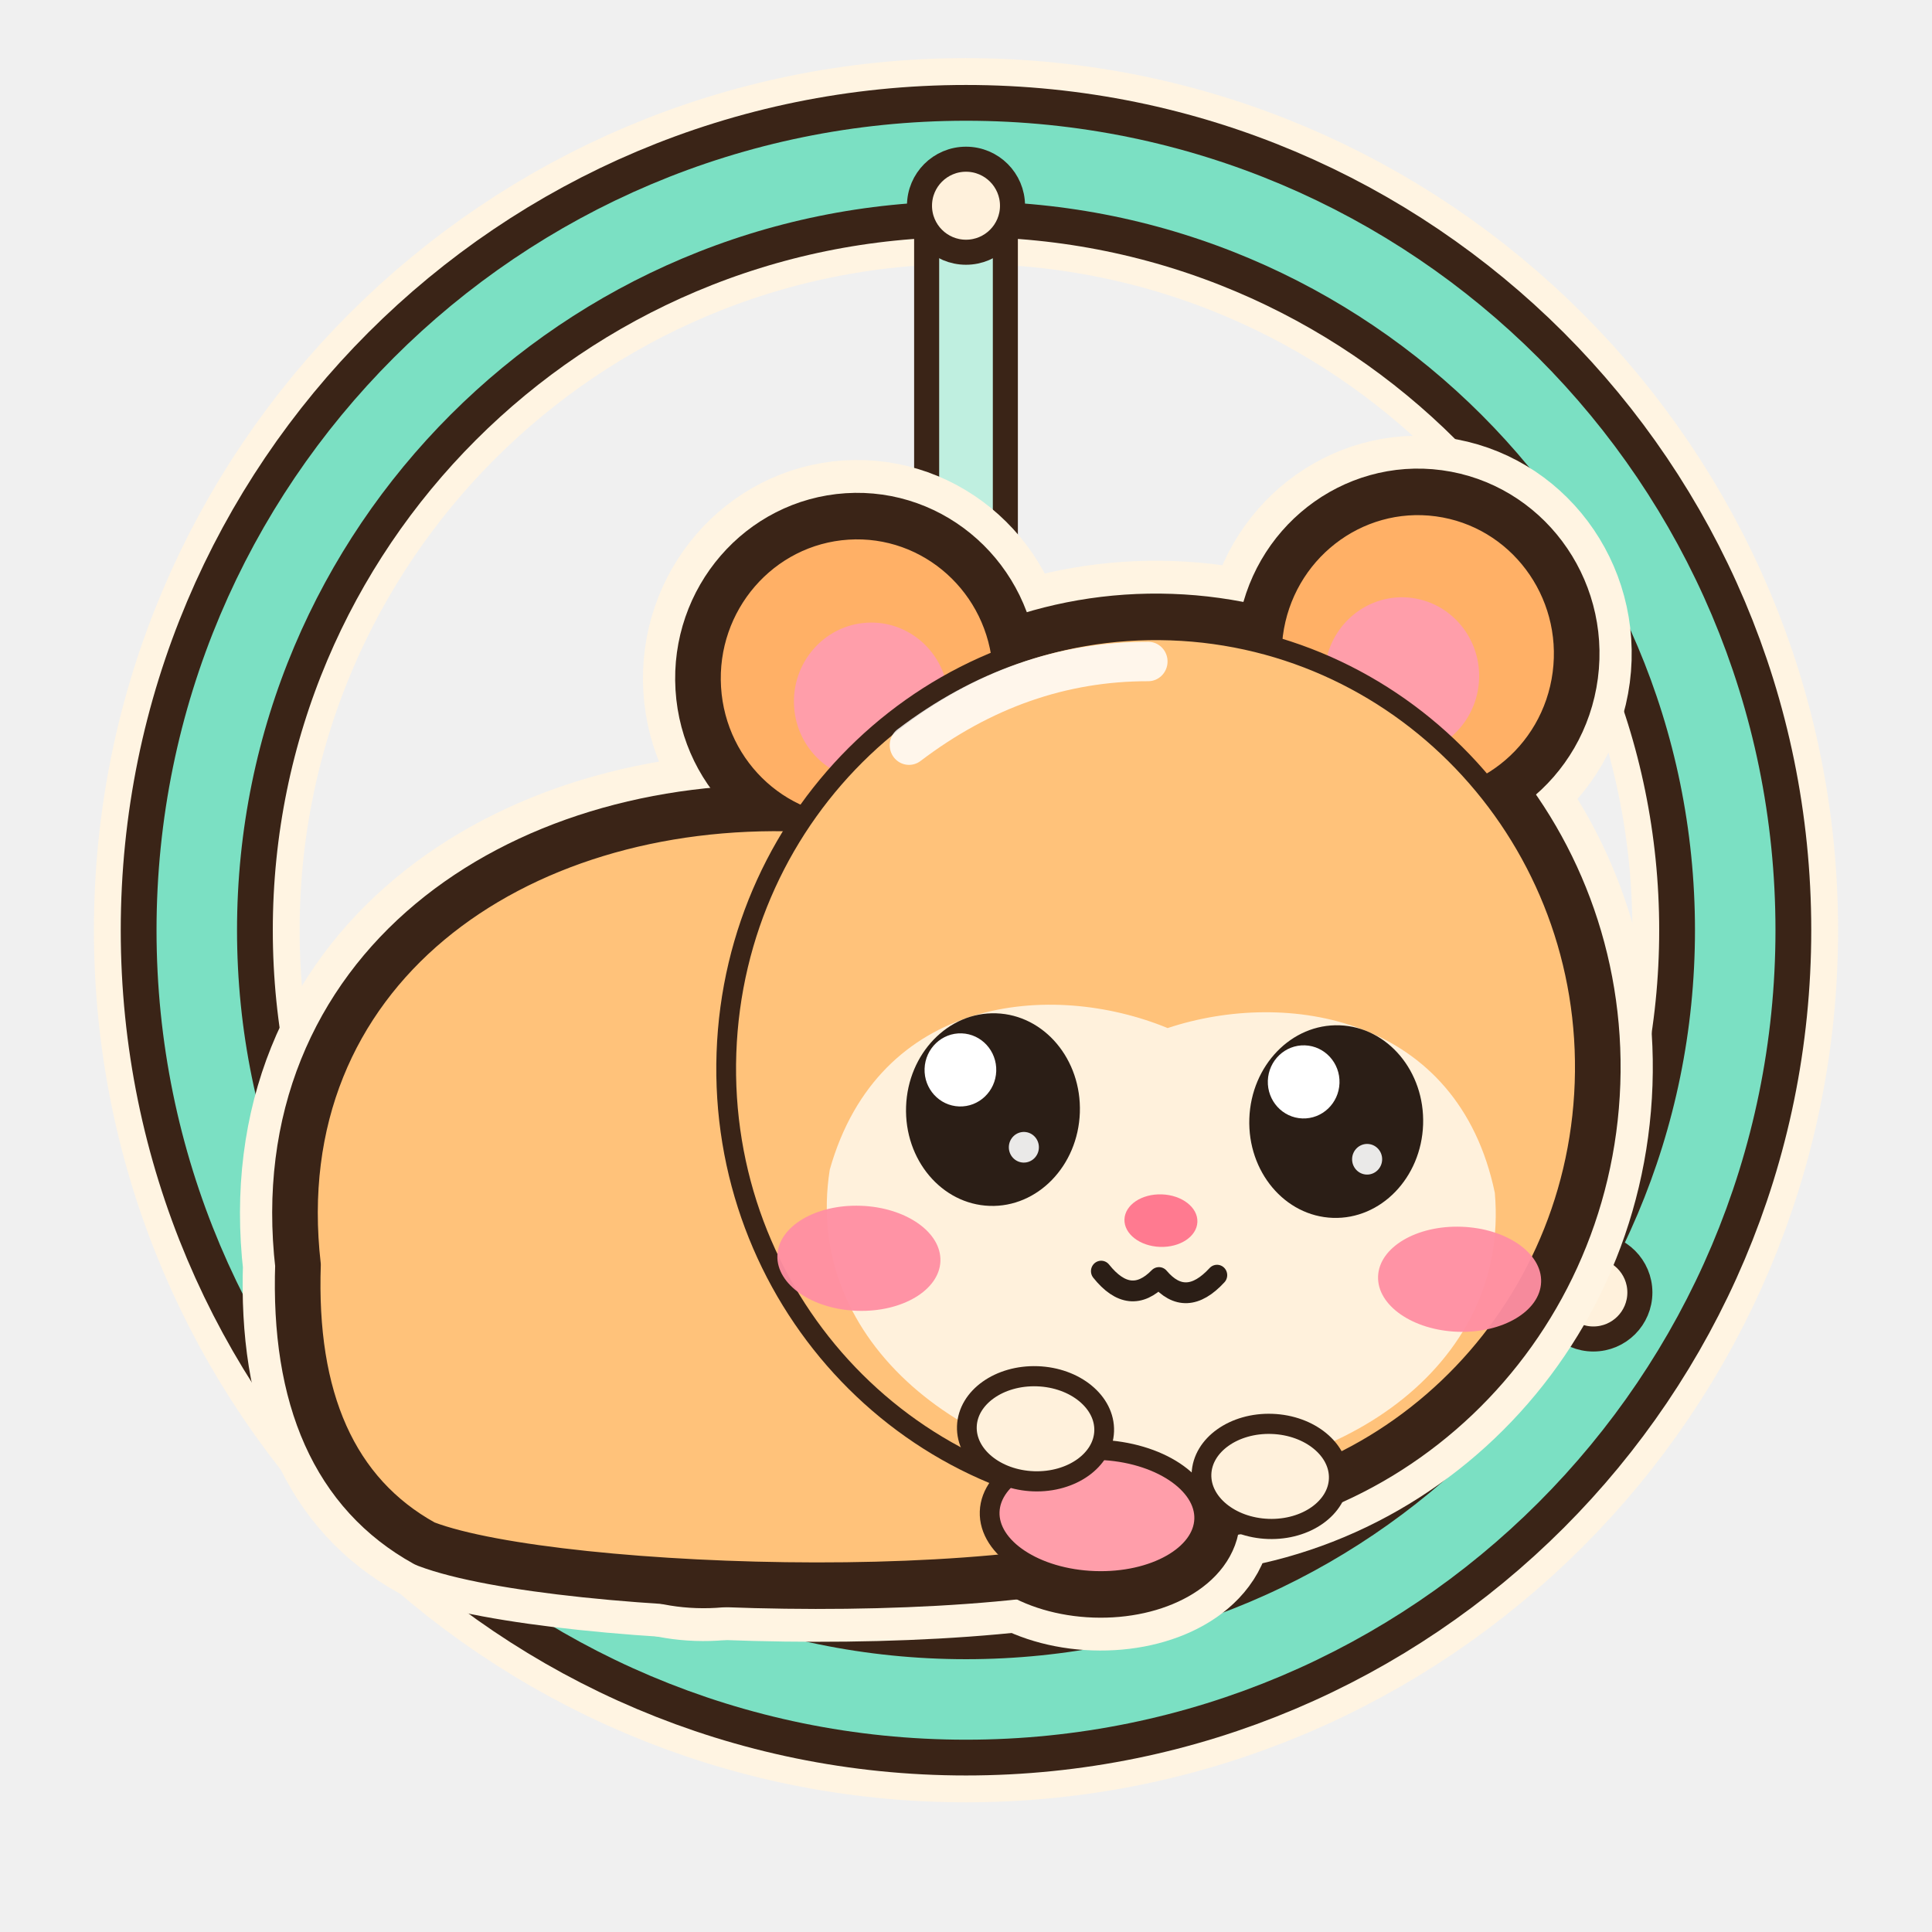
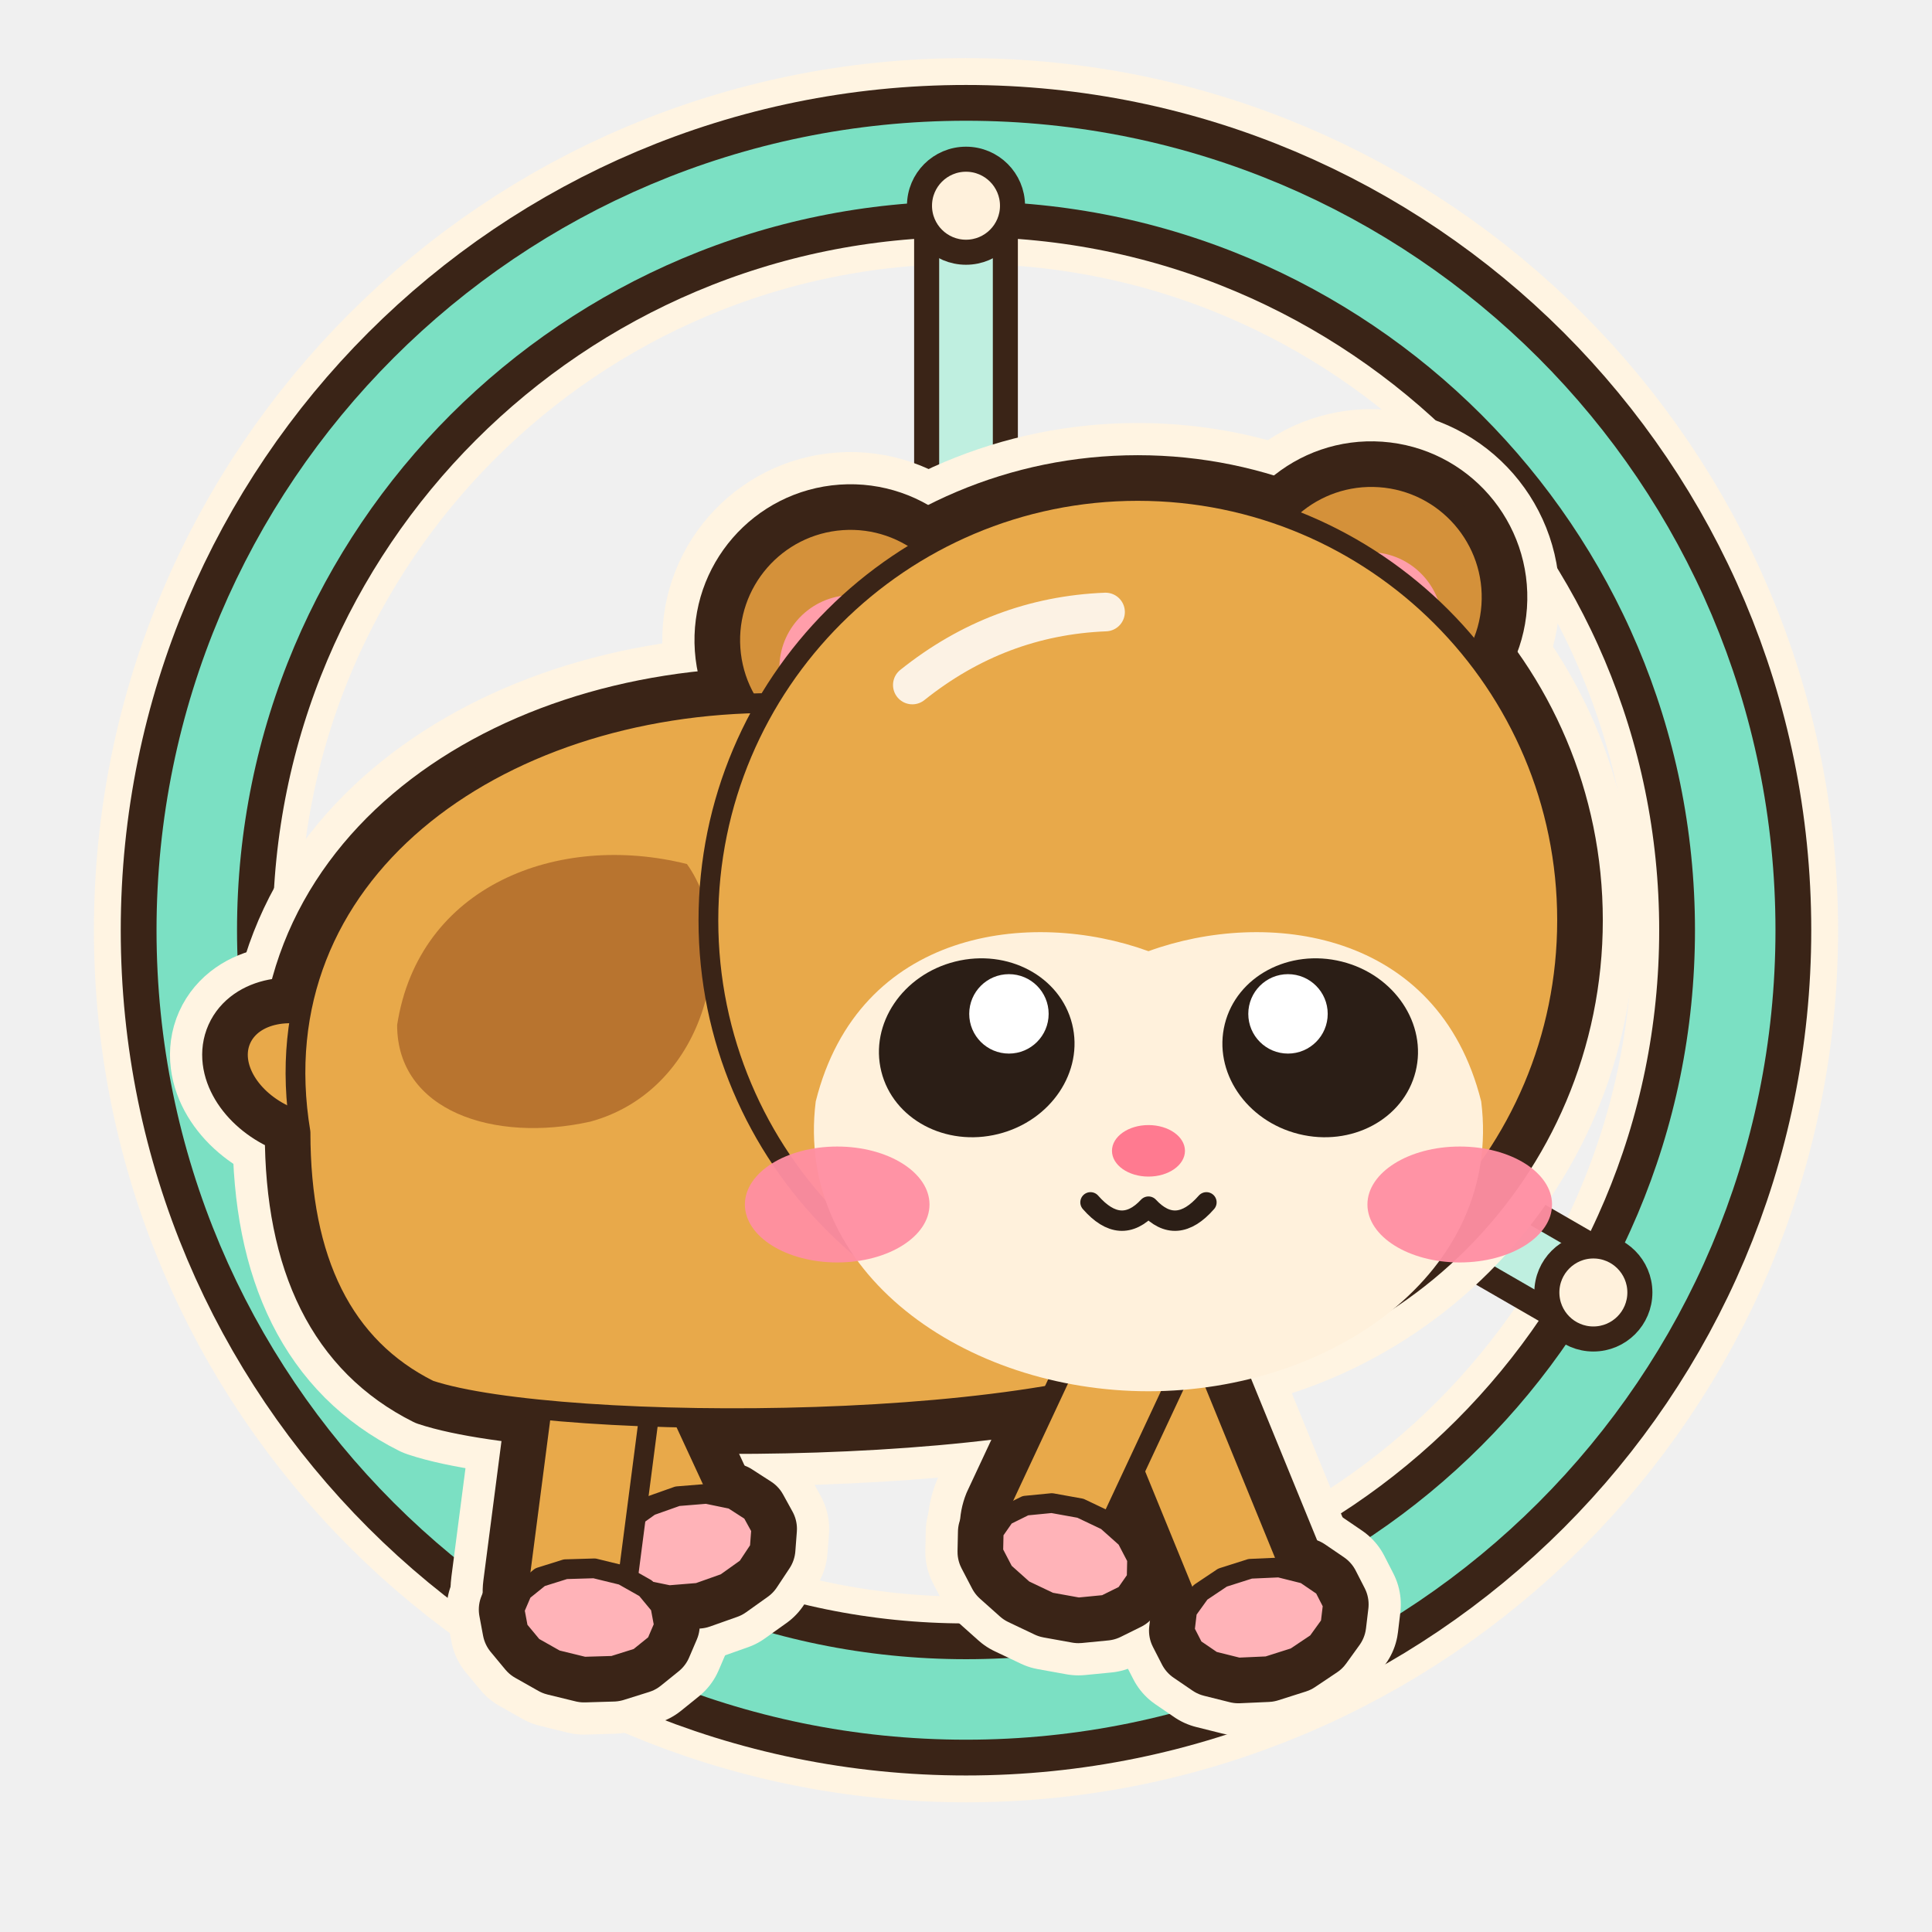
<svg xmlns="http://www.w3.org/2000/svg" viewBox="0 0 108 108" width="240" height="240">
  <g id="wheel">
    <circle cx="54" cy="52" r="43" fill="none" stroke="#FFF4E2" stroke-width="11.5" />
    <circle cx="54" cy="52" r="43" fill="none" stroke="#3A2417" stroke-width="8.5" />
    <line x1="54" y1="52" x2="89.07" y2="72.25" stroke="#3A2417" stroke-width="5.80" stroke-linecap="round" />
    <line x1="54" y1="52" x2="18.93" y2="72.25" stroke="#3A2417" stroke-width="5.80" stroke-linecap="round" />
    <line x1="54" y1="52" x2="54.00" y2="11.50" stroke="#3A2417" stroke-width="5.80" stroke-linecap="round" />
    <circle cx="54" cy="52" r="43" fill="none" stroke="#7BE0C3" stroke-width="4.5" />
    <line x1="54" y1="52" x2="89.07" y2="72.25" stroke="#BFEFE0" stroke-width="3" stroke-linecap="round" />
    <line x1="54" y1="52" x2="18.93" y2="72.25" stroke="#BFEFE0" stroke-width="3" stroke-linecap="round" />
    <line x1="54" y1="52" x2="54.00" y2="11.50" stroke="#BFEFE0" stroke-width="3" stroke-linecap="round" />
    <circle cx="54" cy="52" r="4.6" fill="#FFF1DC" stroke="#3A2417" stroke-width="1.60" />
    <circle cx="89.07" cy="72.25" r="2.6" fill="#FFF1DC" stroke="#3A2417" stroke-width="1.40" />
    <circle cx="18.93" cy="72.25" r="2.6" fill="#FFF1DC" stroke="#3A2417" stroke-width="1.40" />
    <circle cx="54.00" cy="11.50" r="2.6" fill="#FFF1DC" stroke="#3A2417" stroke-width="1.40" />
  </g>
-   <g id="hamster" transform="translate(60 88.10) rotate(2.00) scale(1.200 1.224) translate(-60 -89)">
+   <g id="hamster" transform="translate(60 90.90) rotate(0.00) scale(1.200 1.200) translate(-60 -89)">
    <g id="border">
-       <circle cx="49" cy="47.5" r="6.8" fill="#FFF4E2" stroke="#FFF4E2" stroke-width="6.33" stroke-linejoin="round" transform="translate(0.00 0.84) rotate(-5.60 49 53)" />
-       <circle cx="74" cy="45.5" r="6.8" fill="#FFF4E2" stroke="#FFF4E2" stroke-width="6.33" stroke-linejoin="round" transform="translate(0.00 0.84) rotate(5.60 74 51)" />
-       <ellipse cx="41" cy="88.4" rx="5" ry="3" fill="#FFF4E2" stroke="#FFF4E2" stroke-width="6.33" stroke-linejoin="round" transform="translate(1.50 -2.00)" />
-       <path d="M24 76 C22 63 33 55 46 55 L60 56 C70 60 72 80 66 86 C60 90 36 90 30 88 C26 86 24 82 24 76 Z" fill="#FFF4E2" stroke="#FFF4E2" stroke-width="6.33" stroke-linejoin="round" />
-       <circle cx="63" cy="64" r="20" fill="#FFF4E2" stroke="#FFF4E2" stroke-width="6.33" stroke-linejoin="round" transform="translate(0.00 0.84) translate(0.00 0.84)" />
-       <ellipse cx="60" cy="88.4" rx="5" ry="3" fill="#FFF4E2" stroke="#FFF4E2" stroke-width="6.33" stroke-linejoin="round" transform="translate(1.00 -2.20)" />
+       <ellipse cx="23.5" cy="70" rx="3.4" ry="2.4" fill="#FFF4E2" stroke="#FFF4E2" stroke-width="6.33" stroke-linejoin="round" transform="translate(0.00 -3.00) rotate(12.00 26 70) translate(0.00 -3.00) rotate(12.00 26 70)" />
+       <path d="M35.73 78.05 L38.97 85.05 A2.5 2.5 0 0 0 43.51 82.95 L40.27 75.95 A2.5 2.5 0 0 0 35.73 78.05 Z" fill="#FFF4E2" stroke="#FFF4E2" stroke-width="6.33" stroke-linejoin="round" />
+       <path d="M45.46 84.47 L45.39 85.39 L44.80 86.28 L43.79 87.00 L42.52 87.45 L41.17 87.56 L39.96 87.31 L39.06 86.73 L38.62 85.93 L38.69 85.01 L39.28 84.12 L40.29 83.40 L41.56 82.95 L42.91 82.84 L44.12 83.09 L45.02 83.67 Z" fill="#FFF4E2" stroke="#FFF4E2" stroke-width="6.33" stroke-linejoin="round" />
+       <path d="M35.52 76.68 L34.17 87.08 A2.5 2.5 0 0 0 39.13 87.72 L40.48 77.32 A2.5 2.5 0 0 0 35.52 76.68 Z" fill="#FFF4E2" stroke="#FFF4E2" stroke-width="6.33" stroke-linejoin="round" />
+       <path d="M40.93 88.97 L40.57 89.81 L39.74 90.48 L38.56 90.85 L37.21 90.89 L35.90 90.57 L34.82 89.96 L34.14 89.14 L33.97 88.23 L34.33 87.39 L35.16 86.72 L36.34 86.35 L37.69 86.31 L39.00 86.63 L40.08 87.24 L40.76 88.06 Z" fill="#FFF4E2" stroke="#FFF4E2" stroke-width="6.33" stroke-linejoin="round" />
+       <circle cx="50" cy="45.5" r="5.6" fill="#FFF4E2" stroke="#FFF4E2" stroke-width="6.33" stroke-linejoin="round" transform="translate(0.00 -2.44) translate(63 81.00) rotate(0.00) scale(1.000 1.000) translate(-63 -81) rotate(-4.00 50 51)" />
+       <circle cx="73.5" cy="43.5" r="5.6" fill="#FFF4E2" stroke="#FFF4E2" stroke-width="6.33" stroke-linejoin="round" transform="translate(0.00 -2.44) translate(63 81.00) rotate(0.00) scale(1.000 1.000) translate(-63 -81) rotate(4.00 73.5 49)" />
+       <path d="M24 72 C22 60 33 52 46 52 L60 53 C70 57 72 76 66 82 C60 86 36 86 30 84 C26 82 24 78 24 72 Z" fill="#FFF4E2" stroke="#FFF4E2" stroke-width="6.33" stroke-linejoin="round" transform="translate(0.00 -3.00) translate(46 84.00) rotate(0.00) scale(1.000 1.000) translate(-46 -84) translate(0.00 -3.00) translate(46 84.00) rotate(0.00) scale(1.000 1.000) translate(-46 -84)" />
+       <path d="M60.69 76.51 L65.53 88.35 A2.5 2.5 0 0 0 70.15 86.45 L65.31 74.61 A2.5 2.5 0 0 0 60.69 76.51 Z" fill="#FFF4E2" stroke="#FFF4E2" stroke-width="6.33" stroke-linejoin="round" />
+       <path d="M72.09 87.99 L71.98 88.91 L71.36 89.77 L70.33 90.46 L69.04 90.87 L67.69 90.93 L66.49 90.63 L65.61 90.03 L65.19 89.21 L65.30 88.29 L65.92 87.43 L66.95 86.74 L68.24 86.33 L69.59 86.27 L70.79 86.57 L71.67 87.17 Z" fill="#FFF4E2" stroke="#FFF4E2" stroke-width="6.33" stroke-linejoin="round" />
+       <path d="M60.74 74.50 L56.56 83.44 A2.5 2.5 0 0 0 61.08 85.56 L65.26 76.62 A2.5 2.5 0 0 0 60.74 74.50 Z" fill="#FFF4E2" stroke="#FFF4E2" stroke-width="6.33" stroke-linejoin="round" />
+       <path d="M62.95 86.78 L62.42 87.54 L61.47 88.01 L60.24 88.13 L58.91 87.89 L57.69 87.31 L56.76 86.48 L56.27 85.54 L56.29 84.62 L56.82 83.86 L57.77 83.39 L59.00 83.27 L60.33 83.51 L61.55 84.09 L62.48 84.92 L62.97 85.86 Z" fill="#FFF4E2" stroke="#FFF4E2" stroke-width="6.33" stroke-linejoin="round" />
+       <circle cx="63" cy="61" r="20" fill="#FFF4E2" stroke="#FFF4E2" stroke-width="6.33" stroke-linejoin="round" transform="translate(0.00 -2.44) translate(63 81.00) rotate(0.00) scale(1.000 1.000) translate(-63 -81) translate(0.00 -2.44) translate(63 81.00) rotate(0.00) scale(1.000 1.000) translate(-63 -81)" />
    </g>
    <g id="outline">
-       <circle cx="49" cy="47.5" r="6.8" fill="#3A2417" stroke="#3A2417" stroke-width="3.33" stroke-linejoin="round" transform="translate(0.00 0.84) rotate(-5.60 49 53)" />
-       <circle cx="74" cy="45.5" r="6.8" fill="#3A2417" stroke="#3A2417" stroke-width="3.33" stroke-linejoin="round" transform="translate(0.00 0.84) rotate(5.60 74 51)" />
-       <ellipse cx="41" cy="88.4" rx="5" ry="3" fill="#3A2417" stroke="#3A2417" stroke-width="3.33" stroke-linejoin="round" transform="translate(1.50 -2.00)" />
-       <path d="M24 76 C22 63 33 55 46 55 L60 56 C70 60 72 80 66 86 C60 90 36 90 30 88 C26 86 24 82 24 76 Z" fill="#3A2417" stroke="#3A2417" stroke-width="3.33" stroke-linejoin="round" />
-       <circle cx="63" cy="64" r="20" fill="#3A2417" stroke="#3A2417" stroke-width="3.33" stroke-linejoin="round" transform="translate(0.00 0.84) translate(0.00 0.84)" />
-       <ellipse cx="60" cy="88.4" rx="5" ry="3" fill="#3A2417" stroke="#3A2417" stroke-width="3.33" stroke-linejoin="round" transform="translate(1.00 -2.20)" />
+       <ellipse cx="23.5" cy="70" rx="3.4" ry="2.4" fill="#3A2417" stroke="#3A2417" stroke-width="3.33" stroke-linejoin="round" transform="translate(0.00 -3.00) rotate(12.00 26 70) translate(0.00 -3.00) rotate(12.00 26 70)" />
+       <path d="M35.73 78.05 L38.97 85.05 A2.5 2.5 0 0 0 43.51 82.95 L40.27 75.95 A2.5 2.5 0 0 0 35.73 78.05 Z" fill="#3A2417" stroke="#3A2417" stroke-width="3.33" stroke-linejoin="round" />
+       <path d="M45.46 84.47 L45.39 85.39 L44.80 86.28 L43.79 87.00 L42.52 87.45 L41.17 87.56 L39.96 87.31 L39.06 86.73 L38.62 85.93 L38.69 85.01 L39.28 84.12 L40.29 83.40 L41.56 82.95 L42.91 82.84 L44.12 83.09 L45.02 83.67 Z" fill="#3A2417" stroke="#3A2417" stroke-width="3.33" stroke-linejoin="round" />
+       <path d="M35.52 76.68 L34.17 87.08 A2.5 2.5 0 0 0 39.13 87.72 L40.48 77.32 A2.5 2.5 0 0 0 35.52 76.68 Z" fill="#3A2417" stroke="#3A2417" stroke-width="3.33" stroke-linejoin="round" />
+       <path d="M40.93 88.97 L40.57 89.81 L39.74 90.48 L38.56 90.85 L37.21 90.89 L35.90 90.57 L34.82 89.96 L34.14 89.14 L33.97 88.23 L34.33 87.39 L35.16 86.72 L36.34 86.35 L37.69 86.31 L39.00 86.63 L40.08 87.24 L40.76 88.06 Z" fill="#3A2417" stroke="#3A2417" stroke-width="3.33" stroke-linejoin="round" />
+       <circle cx="50" cy="45.5" r="5.6" fill="#3A2417" stroke="#3A2417" stroke-width="3.33" stroke-linejoin="round" transform="translate(0.00 -2.44) translate(63 81.00) rotate(0.00) scale(1.000 1.000) translate(-63 -81) rotate(-4.00 50 51)" />
+       <circle cx="73.5" cy="43.5" r="5.6" fill="#3A2417" stroke="#3A2417" stroke-width="3.33" stroke-linejoin="round" transform="translate(0.00 -2.44) translate(63 81.00) rotate(0.00) scale(1.000 1.000) translate(-63 -81) rotate(4.00 73.5 49)" />
+       <path d="M24 72 C22 60 33 52 46 52 L60 53 C70 57 72 76 66 82 C60 86 36 86 30 84 C26 82 24 78 24 72 Z" fill="#3A2417" stroke="#3A2417" stroke-width="3.33" stroke-linejoin="round" transform="translate(0.00 -3.00) translate(46 84.00) rotate(0.00) scale(1.000 1.000) translate(-46 -84) translate(0.00 -3.00) translate(46 84.00) rotate(0.00) scale(1.000 1.000) translate(-46 -84)" />
+       <path d="M60.69 76.51 L65.53 88.35 A2.5 2.5 0 0 0 70.15 86.45 L65.31 74.61 A2.5 2.5 0 0 0 60.69 76.51 Z" fill="#3A2417" stroke="#3A2417" stroke-width="3.33" stroke-linejoin="round" />
+       <path d="M72.09 87.99 L71.98 88.91 L71.36 89.77 L70.33 90.46 L69.04 90.87 L67.69 90.93 L66.49 90.63 L65.61 90.03 L65.19 89.21 L65.30 88.29 L65.92 87.43 L66.95 86.74 L68.24 86.33 L69.59 86.27 L70.79 86.57 L71.67 87.17 Z" fill="#3A2417" stroke="#3A2417" stroke-width="3.33" stroke-linejoin="round" />
+       <path d="M60.74 74.50 L56.56 83.44 A2.5 2.5 0 0 0 61.08 85.56 L65.26 76.62 A2.5 2.5 0 0 0 60.74 74.50 Z" fill="#3A2417" stroke="#3A2417" stroke-width="3.33" stroke-linejoin="round" />
+       <path d="M62.95 86.78 L62.42 87.54 L61.47 88.01 L60.24 88.13 L58.91 87.89 L57.69 87.31 L56.76 86.48 L56.27 85.54 L56.29 84.62 L56.82 83.86 L57.77 83.39 L59.00 83.27 L60.33 83.51 L61.55 84.09 L62.48 84.92 L62.97 85.86 Z" fill="#3A2417" stroke="#3A2417" stroke-width="3.33" stroke-linejoin="round" />
+       <circle cx="63" cy="61" r="20" fill="#3A2417" stroke="#3A2417" stroke-width="3.33" stroke-linejoin="round" transform="translate(0.00 -2.44) translate(63 81.00) rotate(0.00) scale(1.000 1.000) translate(-63 -81) translate(0.00 -2.44) translate(63 81.00) rotate(0.00) scale(1.000 1.000) translate(-63 -81)" />
+     </g>
+     <g id="tail">
+       <ellipse cx="23.5" cy="70" rx="3.4" ry="2.4" fill="#E8A94A" stroke="#3A2417" stroke-width="0.92" stroke-linejoin="round" transform="translate(0.00 -3.00) rotate(12.00 26 70) translate(0.00 -3.00) rotate(12.00 26 70)" />
+     </g>
+     <g id="leg_h2">
+       <path d="M35.73 78.05 L38.97 85.05 A2.5 2.5 0 0 0 43.51 82.95 L40.27 75.95 A2.5 2.5 0 0 0 35.73 78.05 Z" fill="#E8A94A" stroke="#3A2417" stroke-width="0.92" stroke-linejoin="round" />
+     </g>
+     <g id="foot_h2">
+       <path d="M45.46 84.47 L45.39 85.39 L44.80 86.28 L43.79 87.00 L42.52 87.45 L41.17 87.56 L39.96 87.31 L39.06 86.73 L38.62 85.93 L38.69 85.01 L39.28 84.12 L40.29 83.40 L41.56 82.95 L42.91 82.84 L44.12 83.09 L45.02 83.67 Z" fill="#FFB3B8" stroke="#3A2417" stroke-width="0.92" stroke-linejoin="round" />
+     </g>
+     <g id="leg_h1">
+       <path d="M35.52 76.68 L34.17 87.08 A2.5 2.5 0 0 0 39.13 87.72 L40.48 77.32 A2.5 2.5 0 0 0 35.52 76.68 Z" fill="#E8A94A" stroke="#3A2417" stroke-width="0.92" stroke-linejoin="round" />
+     </g>
+     <g id="foot_h1">
+       <path d="M40.93 88.97 L40.57 89.81 L39.74 90.48 L38.56 90.85 L37.21 90.89 L35.90 90.57 L34.82 89.96 L34.14 89.14 L33.97 88.23 L34.33 87.39 L35.16 86.72 L36.34 86.35 L37.69 86.31 L39.00 86.63 L40.08 87.24 L40.76 88.06 Z" fill="#FFB3B8" stroke="#3A2417" stroke-width="0.92" stroke-linejoin="round" />
    </g>
    <g id="ear_l">
-       <circle cx="49" cy="47.5" r="6.8" fill="#FFB066" stroke="#3A2417" stroke-width="0.92" stroke-linejoin="round" transform="translate(0.00 0.84) rotate(-5.60 49 53)" />
+       <circle cx="50" cy="45.5" r="5.6" fill="#D4913A" stroke="#3A2417" stroke-width="0.92" stroke-linejoin="round" transform="translate(0.00 -2.44) translate(63 81.00) rotate(0.00) scale(1.000 1.000) translate(-63 -81) rotate(-4.00 50 51)" />
    </g>
    <g id="ear_r">
-       <circle cx="74" cy="45.5" r="6.8" fill="#FFB066" stroke="#3A2417" stroke-width="0.92" stroke-linejoin="round" transform="translate(0.00 0.84) rotate(5.60 74 51)" />
+       <circle cx="73.5" cy="43.5" r="5.6" fill="#D4913A" stroke="#3A2417" stroke-width="0.92" stroke-linejoin="round" transform="translate(0.00 -2.44) translate(63 81.00) rotate(0.00) scale(1.000 1.000) translate(-63 -81) rotate(4.00 73.5 49)" />
    </g>
    <g id="ear_l_in">
-       <circle cx="49.6" cy="48.6" r="3.6" fill="#FF9EAA" transform="translate(0.00 0.84) rotate(-5.60 49 53)" />
+       <path d="M46.6 46.8 A3.4 3.4 0 0 1 53.4 46.8 Z" fill="#FF9EAA" transform="translate(0.00 -2.44) translate(63 81.00) rotate(0.00) scale(1.000 1.000) translate(-63 -81) rotate(-4.00 50 51)" />
    </g>
    <g id="ear_r_in">
-       <circle cx="73.4" cy="46.6" r="3.6" fill="#FF9EAA" transform="translate(0.00 0.84) rotate(5.60 74 51)" />
-     </g>
-     <g id="foot_b">
-       <ellipse cx="41" cy="88.4" rx="5" ry="3" fill="#FF9EAA" stroke="#3A2417" stroke-width="0.92" stroke-linejoin="round" transform="translate(1.50 -2.00)" />
+       <path d="M70.1 44.8 A3.4 3.4 0 0 1 76.9 44.8 Z" fill="#FF9EAA" transform="translate(0.00 -2.44) translate(63 81.00) rotate(0.00) scale(1.000 1.000) translate(-63 -81) rotate(4.00 73.5 49)" />
    </g>
    <g id="body">
-       <path d="M24 76 C22 63 33 55 46 55 L60 56 C70 60 72 80 66 86 C60 90 36 90 30 88 C26 86 24 82 24 76 Z" fill="#FFC27A" stroke="#3A2417" stroke-width="0.92" stroke-linejoin="round" />
+       <path d="M24 72 C22 60 33 52 46 52 L60 53 C70 57 72 76 66 82 C60 86 36 86 30 84 C26 82 24 78 24 72 Z" fill="#E8A94A" stroke="#3A2417" stroke-width="0.92" stroke-linejoin="round" transform="translate(0.00 -3.00) translate(46 84.00) rotate(0.00) scale(1.000 1.000) translate(-46 -84) translate(0.00 -3.00) translate(46 84.00) rotate(0.00) scale(1.000 1.000) translate(-46 -84)" />
+     </g>
+     <g id="spot">
+       <path d="M28.5 64 C29.5 57.5 36 55 42 56.5 C44.5 60 43 67 37.5 68.5 C33 69.5 28.5 68 28.5 64 Z" fill="#B8742F" transform="translate(0.00 -3.00) translate(46 84.00) rotate(0.00) scale(1.000 1.000) translate(-46 -84)" />
+     </g>
+     <g id="leg_f2">
+       <path d="M60.69 76.51 L65.53 88.35 A2.5 2.5 0 0 0 70.15 86.45 L65.31 74.61 A2.5 2.5 0 0 0 60.69 76.51 Z" fill="#E8A94A" stroke="#3A2417" stroke-width="0.92" stroke-linejoin="round" />
+     </g>
+     <g id="foot_f2">
+       <path d="M72.09 87.99 L71.98 88.91 L71.36 89.77 L70.33 90.46 L69.04 90.87 L67.69 90.93 L66.49 90.63 L65.61 90.03 L65.19 89.21 L65.30 88.29 L65.92 87.43 L66.95 86.74 L68.24 86.33 L69.59 86.27 L70.79 86.57 L71.67 87.17 Z" fill="#FFB3B8" stroke="#3A2417" stroke-width="0.92" stroke-linejoin="round" />
+     </g>
+     <g id="leg_f1">
+       <path d="M60.74 74.50 L56.56 83.44 A2.5 2.5 0 0 0 61.08 85.56 L65.26 76.62 A2.5 2.5 0 0 0 60.74 74.50 Z" fill="#E8A94A" stroke="#3A2417" stroke-width="0.92" stroke-linejoin="round" />
+     </g>
+     <g id="foot_f1">
+       <path d="M62.95 86.78 L62.42 87.54 L61.47 88.01 L60.24 88.13 L58.91 87.89 L57.69 87.31 L56.76 86.48 L56.27 85.54 L56.29 84.62 L56.82 83.86 L57.77 83.39 L59.00 83.27 L60.33 83.51 L61.55 84.09 L62.48 84.92 L62.97 85.86 Z" fill="#FFB3B8" stroke="#3A2417" stroke-width="0.92" stroke-linejoin="round" />
    </g>
    <g id="head">
-       <circle cx="63" cy="64" r="20" fill="#FFC27A" stroke="#3A2417" stroke-width="0.92" stroke-linejoin="round" transform="translate(0.00 0.84) translate(0.00 0.84)" />
+       <circle cx="63" cy="61" r="20" fill="#E8A94A" stroke="#3A2417" stroke-width="0.92" stroke-linejoin="round" transform="translate(0.00 -2.44) translate(63 81.00) rotate(0.00) scale(1.000 1.000) translate(-63 -81) translate(0.00 -2.44) translate(63 81.00) rotate(0.00) scale(1.000 1.000) translate(-63 -81)" />
    </g>
    <g id="mask">
-       <path d="M48 70 C50 62 58 61 63.5 63 C69 61 77 62 79 70 C80 78 72 83.5 63.5 83.5 C55 83.5 47 78 48 70 Z" fill="#FFF1DC" transform="translate(0.00 0.84)" />
+       <path d="M48 67 C50 59 58 58 63.5 60 C69 58 77 59 79 67 C80 75 72 80.5 63.5 80.5 C55 80.5 47 75 48 67 Z" fill="#FFF1DC" transform="translate(0.00 -2.44) translate(63 81.00) rotate(0.00) scale(1.000 1.000) translate(-63 -81)" />
    </g>
-     <g id="foot_f">
-       <ellipse cx="60" cy="88.4" rx="5" ry="3" fill="#FF9EAA" stroke="#3A2417" stroke-width="0.92" stroke-linejoin="round" transform="translate(1.00 -2.20)" />
-     </g>
-     <g id="paw_l">
-       <ellipse cx="58" cy="82.5" rx="3.2" ry="2.4" fill="#FFF1DC" stroke="#3A2417" stroke-width="0.92" stroke-linejoin="round" transform="translate(0.00 0.84) translate(0.00 -1.00)" />
-     </g>
-     <g id="paw_r">
-       <ellipse cx="69" cy="82.5" rx="3.2" ry="2.4" fill="#FFF1DC" stroke="#3A2417" stroke-width="0.92" stroke-linejoin="round" transform="translate(0.00 0.84) translate(0.00 0.80)" />
-     </g>
-     <path d="M51 50.5 Q56 46.5 62 46.3" fill="none" stroke="#fff" stroke-width="1.8" stroke-linecap="round" opacity=".85" transform="translate(0.00 0.84)" />
-     <g id="face" transform="translate(0.00 0.84)">
-       <ellipse cx="49.5" cy="74" rx="3.8" ry="2.4" fill="#FF8FA3" opacity=".95" />
-       <ellipse cx="77.5" cy="74" rx="3.8" ry="2.4" fill="#FF8FA3" opacity=".95" />
-       <ellipse cx="55.5" cy="67" rx="4.05" ry="4.4" fill="#2B1E16" />
-       <circle cx="53.92" cy="65.24" r="1.67" fill="#fff" />
-       <circle cx="57.00" cy="68.67" r="0.70" fill="#fff" opacity=".9" />
-       <ellipse cx="71.5" cy="67" rx="4.05" ry="4.4" fill="#2B1E16" />
-       <circle cx="69.92" cy="65.24" r="1.67" fill="#fff" />
-       <circle cx="73.00" cy="68.67" r="0.70" fill="#fff" opacity=".9" />
-       <ellipse cx="63.5" cy="71.8" rx="1.7" ry="1.2" fill="#FF7A90" />
-       <path d="M60.8 74.2 Q62.2 75.8 63.5 74.4 Q64.8 75.8 66.2 74.2" fill="none" stroke="#2B1E16" stroke-width="0.95" stroke-linecap="round" stroke-linejoin="round" />
+     <path d="M52.5 47.6 Q56.5 44.4 61.5 44.2" fill="none" stroke="#fff" stroke-width="1.8" stroke-linecap="round" opacity=".85" transform="translate(0.00 -2.44) translate(63 81.00) rotate(0.00) scale(1.000 1.000) translate(-63 -81)" />
+     <g id="face" transform="translate(0.00 -2.44) translate(63 81.00) rotate(0.00) scale(1.000 1.000) translate(-63 -81)">
+       <ellipse cx="49.0" cy="71.8" rx="4.3" ry="2.7" fill="#FF8FA3" opacity=".95" />
+       <ellipse cx="78.0" cy="71.8" rx="4.3" ry="2.7" fill="#FF8FA3" opacity=".95" />
+       <ellipse cx="55.5" cy="64.5" rx="4.58" ry="4.14" fill="#2B1E16" transform="rotate(-14 55.5 64.5)" />
+       <circle cx="57.00" cy="62.92" r="1.85" fill="#fff" />
+       <ellipse cx="71.5" cy="64.5" rx="4.58" ry="4.14" fill="#2B1E16" transform="rotate(14 71.5 64.5)" />
+       <circle cx="70.00" cy="62.92" r="1.85" fill="#fff" />
+       <ellipse cx="63.5" cy="69.3" rx="1.7" ry="1.2" fill="#FF7A90" />
+       <path d="M60.8 71.7 Q62.2 73.3 63.5 71.9 Q64.8 73.3 66.2 71.7" fill="none" stroke="#2B1E16" stroke-width="0.95" stroke-linecap="round" stroke-linejoin="round" />
    </g>
  </g>
</svg>
